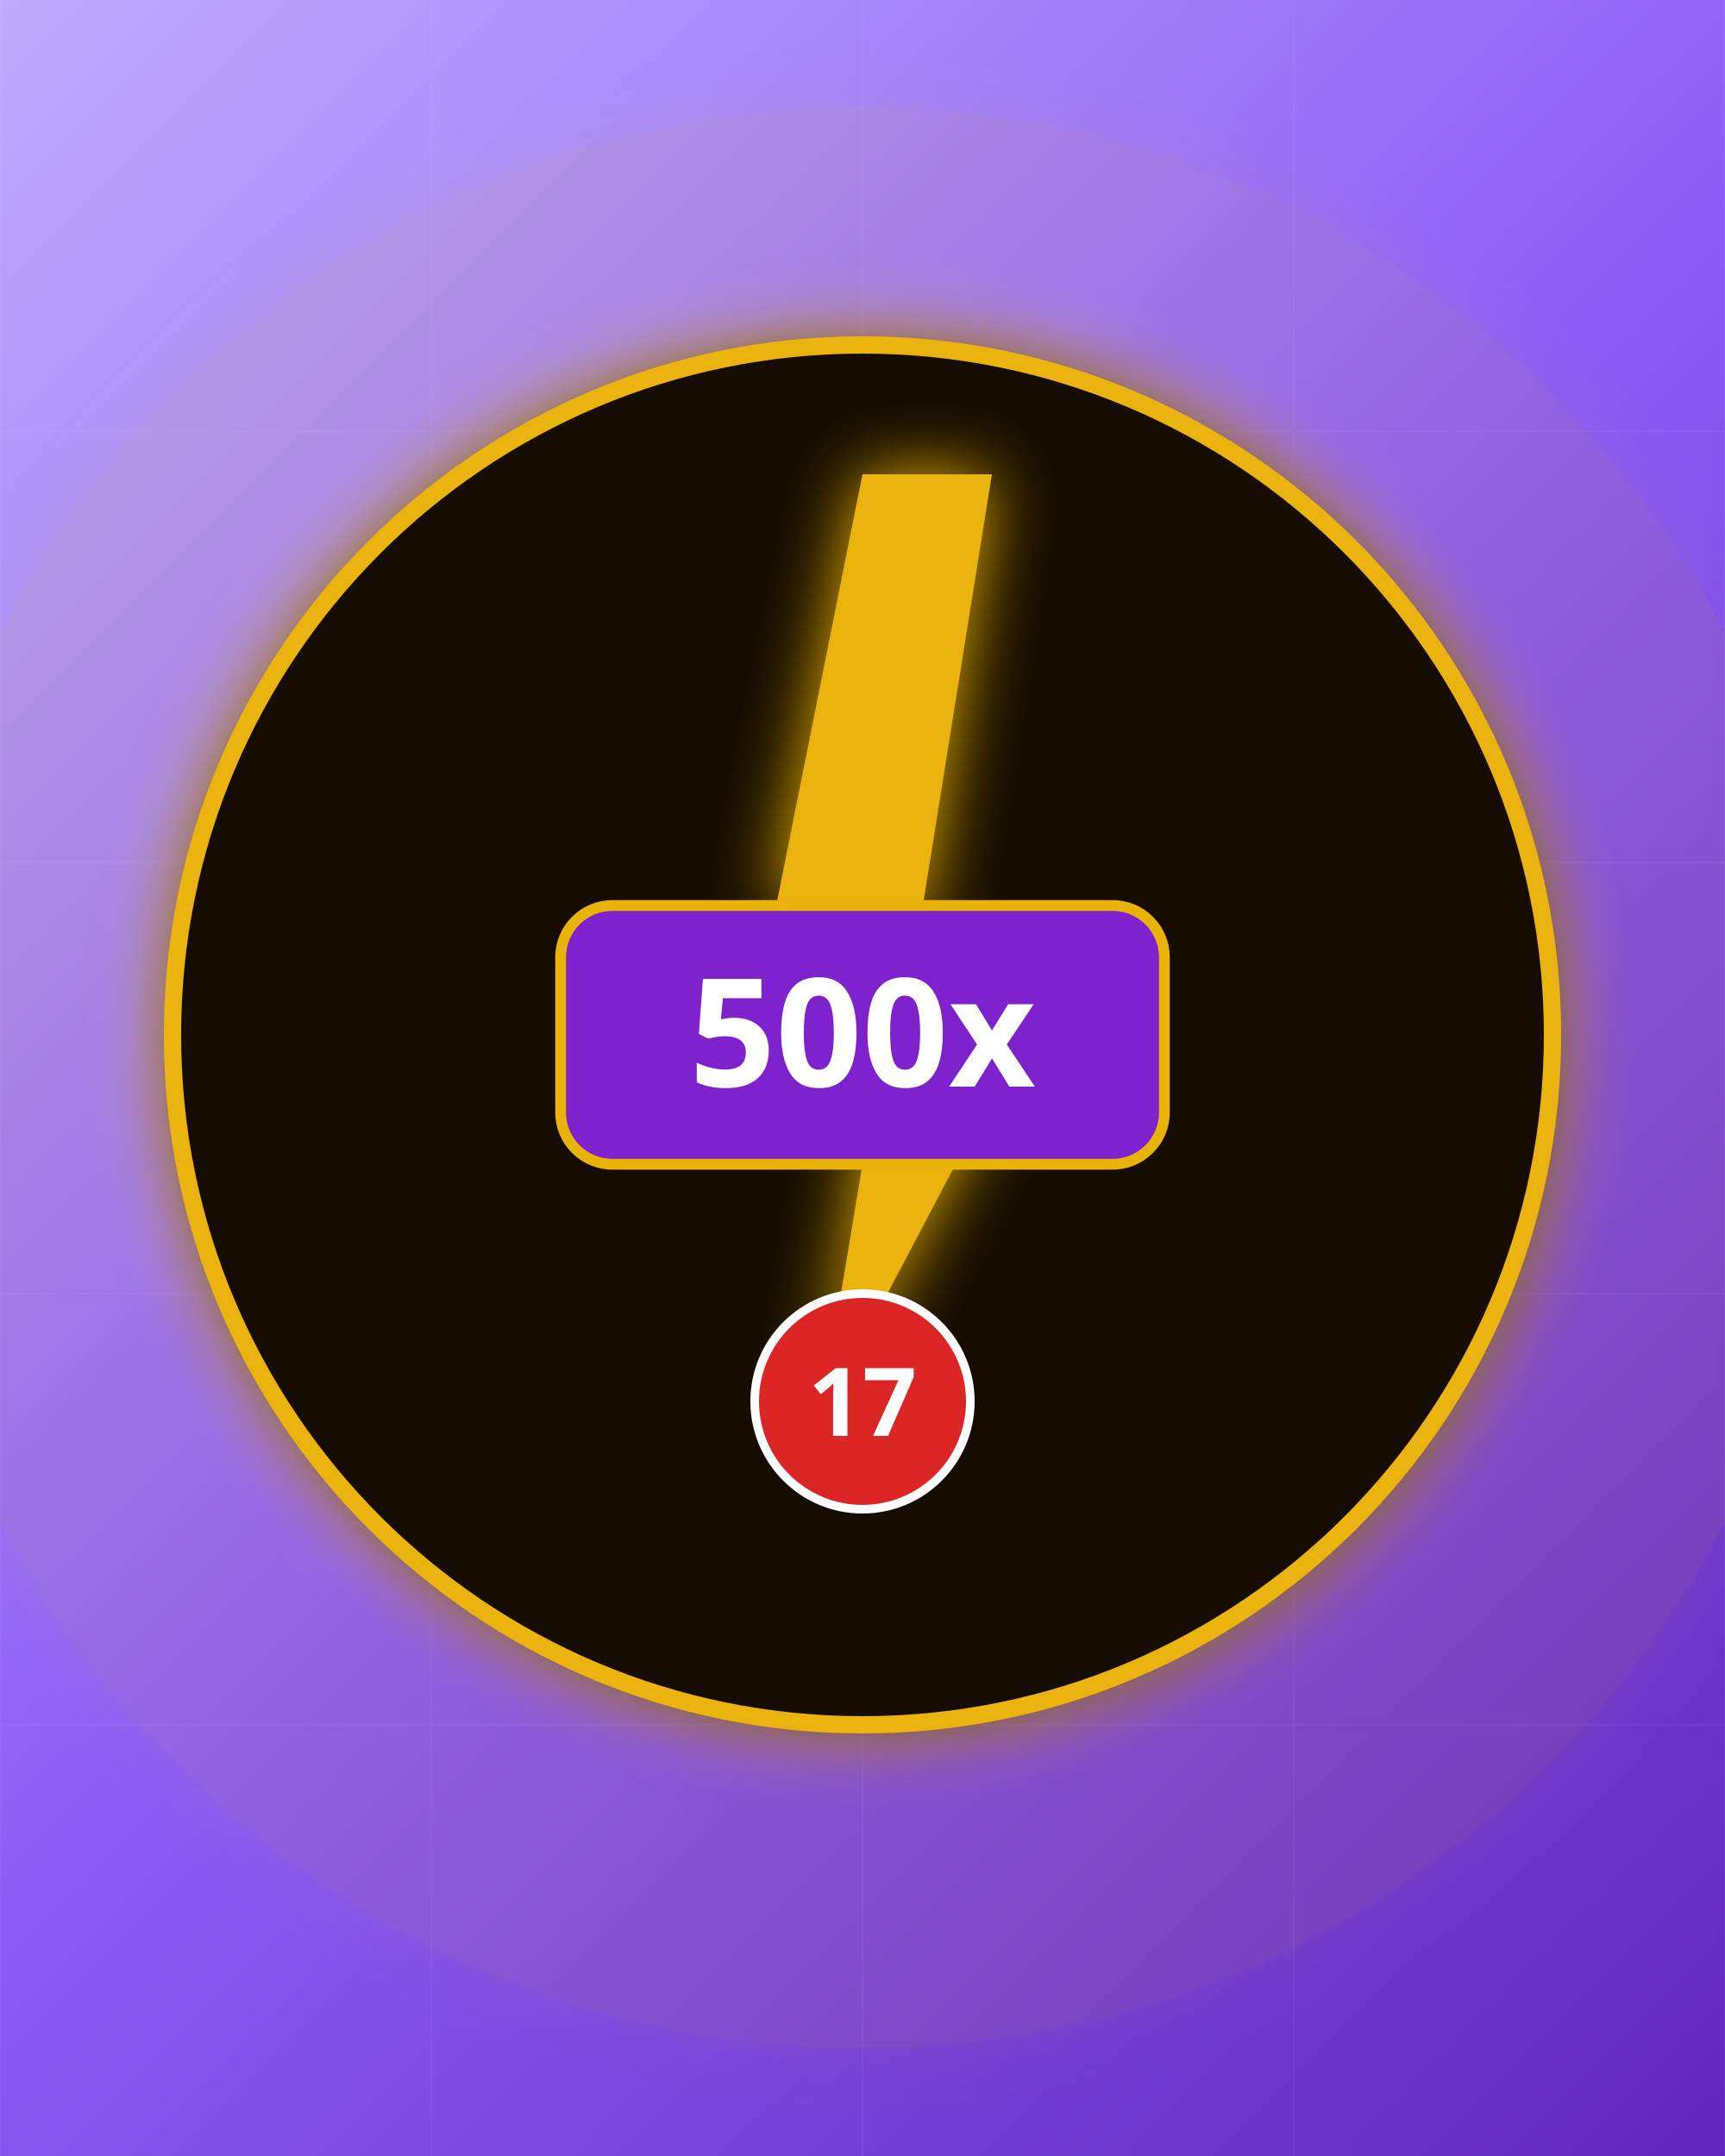
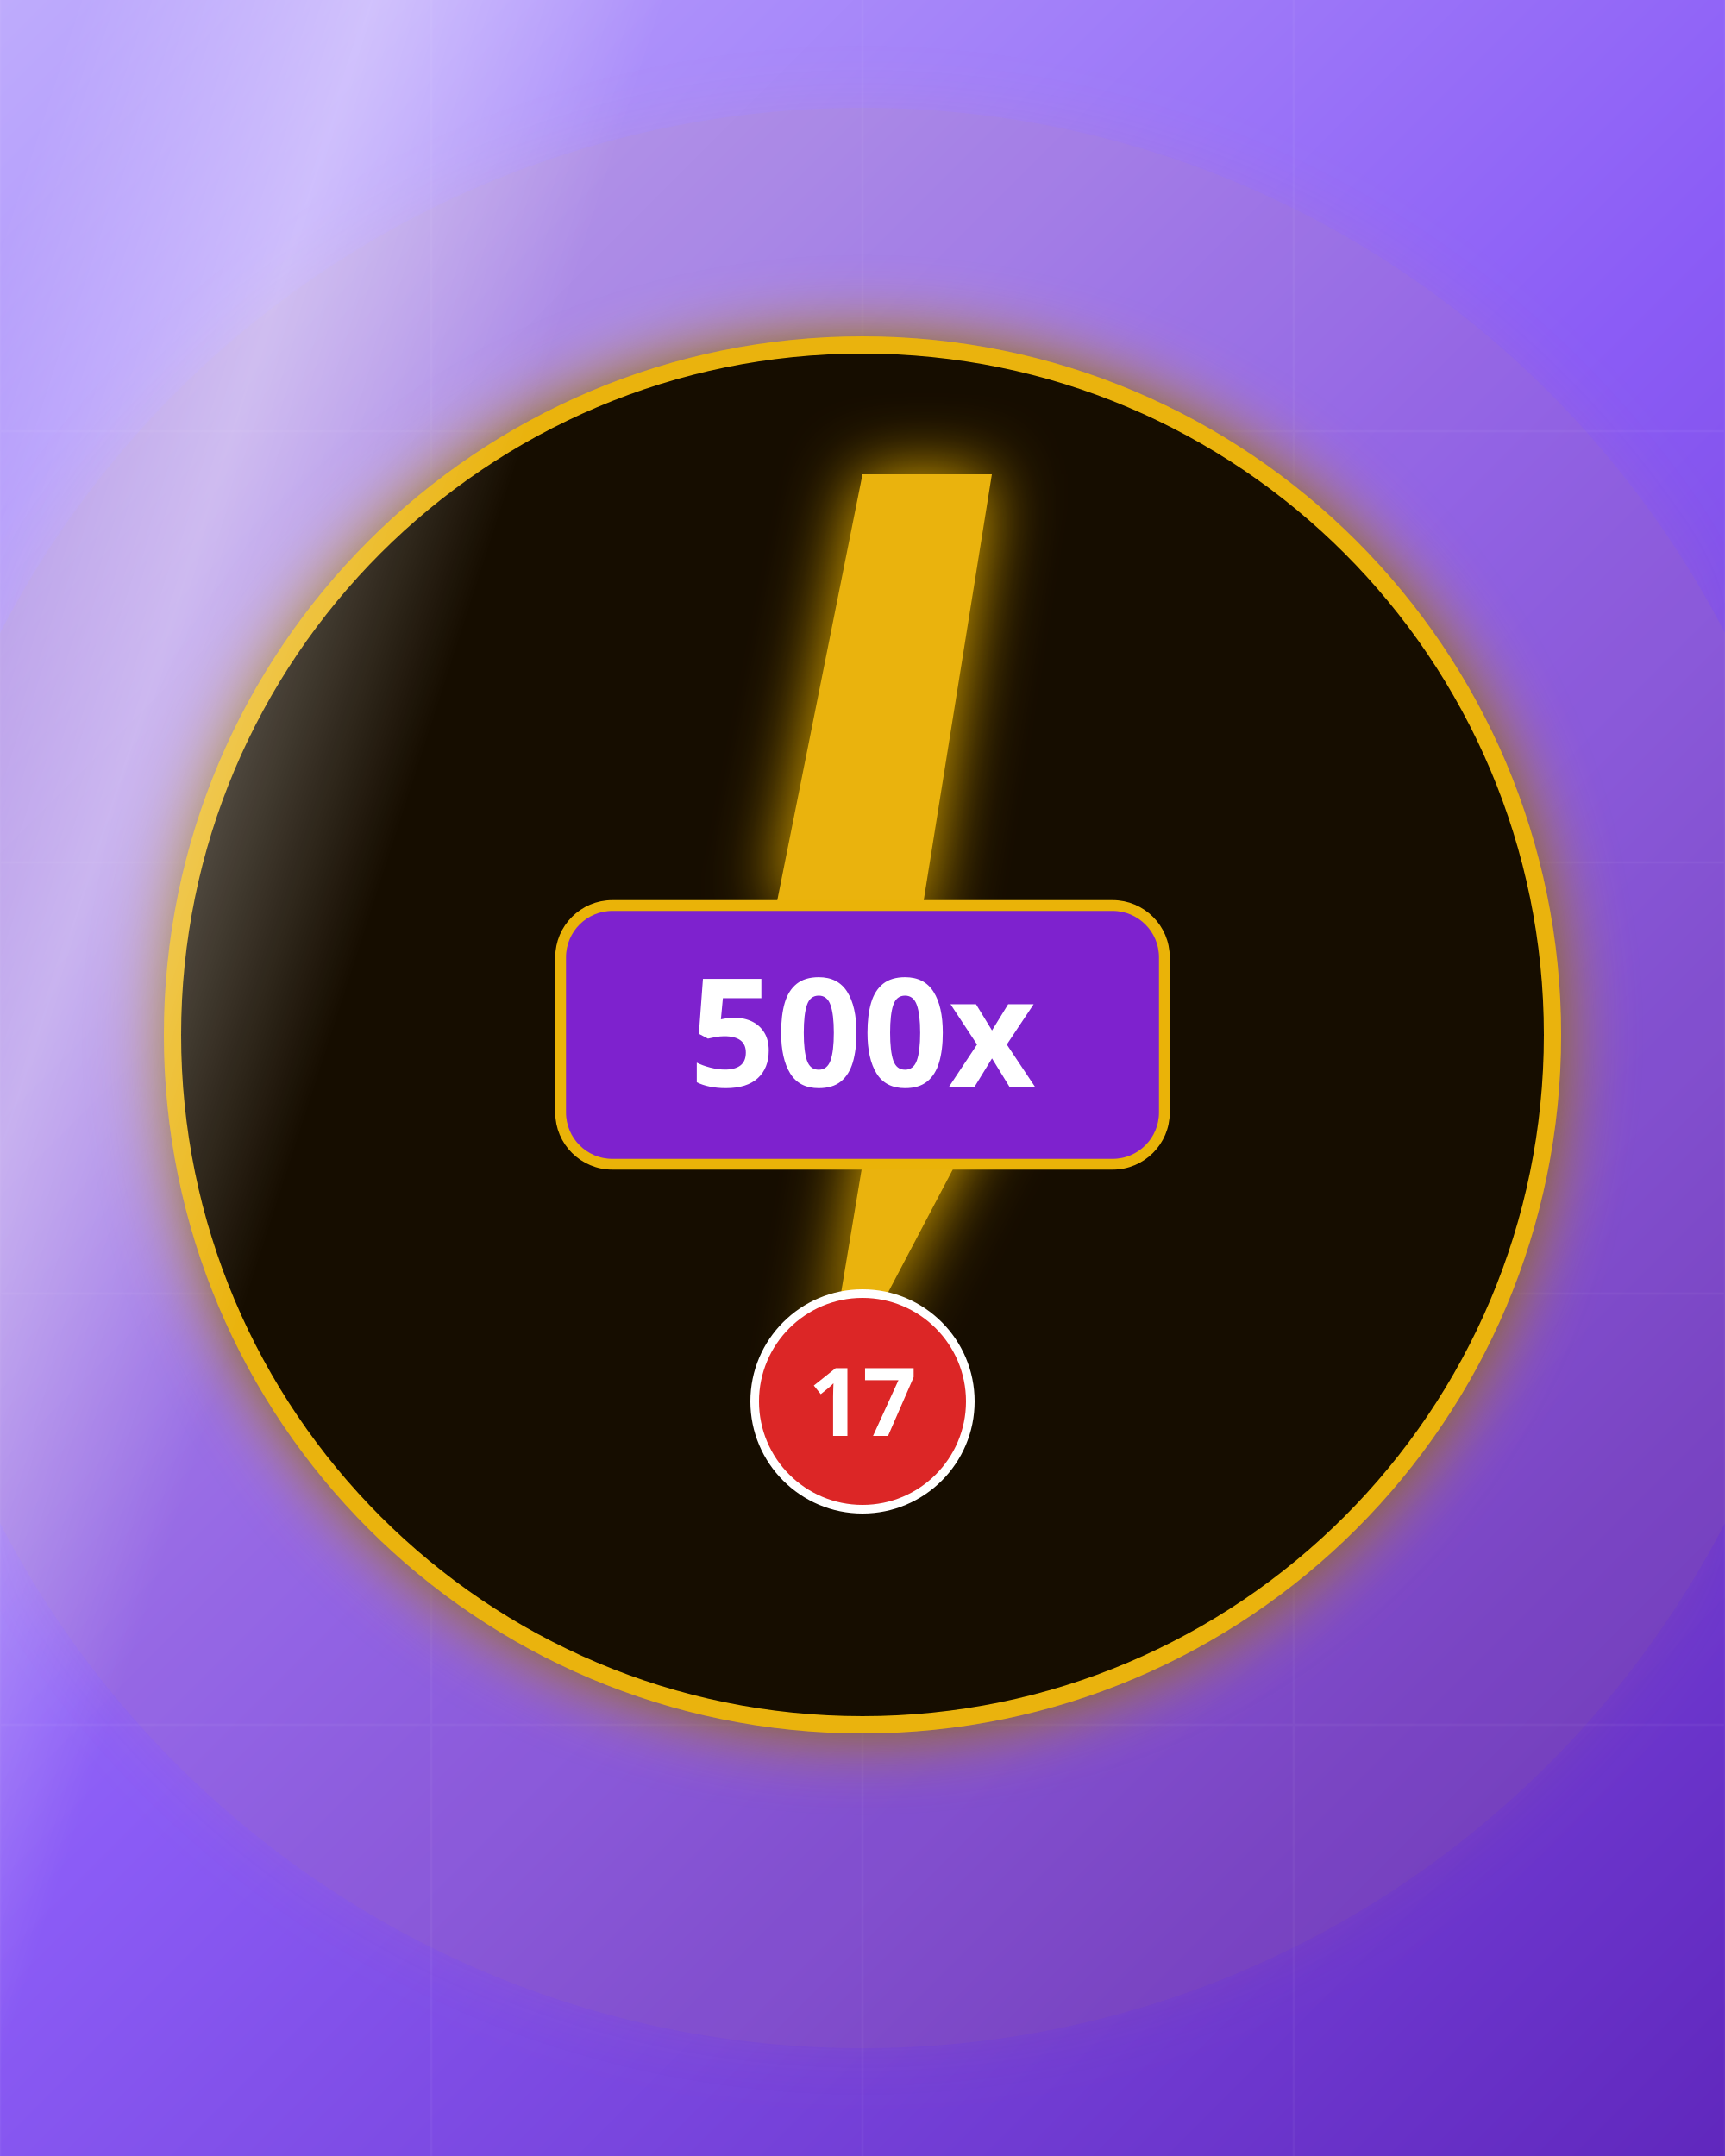
- <svg xmlns="http://www.w3.org/2000/svg" viewBox="0 0 1000 1000" width="800" height="1000" preserveAspectRatio="xMidYMid slice">
+ <svg xmlns="http://www.w3.org/2000/svg" data-wd-animated="1" viewBox="0 0 1000 1000" width="800" height="1000" preserveAspectRatio="xMidYMid slice">
+   <style>
+     .wd-float{animation:wdFloat 3.6s ease-in-out infinite}
+     .wd-float2{animation:wdFloat 4.4s ease-in-out infinite reverse}
+     .wd-spin{transform-box:fill-box;transform-origin:center;animation:wdSpin 14s linear infinite}
+     .wd-spin-fast{transform-box:fill-box;transform-origin:center;animation:wdSpin 3s linear infinite}
+     .wd-pulse{transform-box:fill-box;transform-origin:center;animation:wdPulse 2.4s ease-in-out infinite}
+     .wd-bounce{animation:wdBounce 1.8s cubic-bezier(.3,0,.4,1) infinite}
+     .wd-blink{animation:wdBlink 1.6s ease-in-out infinite}
+     .wd-glow{animation:wdGlow 3s ease-in-out infinite}
+     .wd-shine{animation:wdShine 6.5s ease-in-out infinite}
+     @keyframes wdFloat{0%,100%{transform:translateY(0)}50%{transform:translateY(-16px)}}
+     @keyframes wdSpin{to{transform:rotate(360deg)}}
+     @keyframes wdPulse{0%,100%{transform:scale(1)}50%{transform:scale(1.07)}}
+     @keyframes wdBounce{0%,100%{transform:translateY(0)}35%{transform:translateY(-38px)}55%{transform:translateY(0)}70%{transform:translateY(-12px)}85%{transform:translateY(0)}}
+     @keyframes wdBlink{0%,100%{opacity:1}50%{opacity:.3}}
+     @keyframes wdGlow{0%,100%{opacity:.08}50%{opacity:.22}}
+     @keyframes wdShine{0%{transform:translateX(-1100px)}40%,100%{transform:translateX(1600px)}}
+     @media (prefers-reduced-motion:reduce){*{animation:none!important}}
+   </style>
  <defs>
    <linearGradient id="bgGrad" x1="0%" y1="0%" x2="100%" y2="100%">
      <stop offset="0%" stop-color="#C4B5FD" />
      <stop offset="50%" stop-color="#8B5CF6" />
      <stop offset="100%" stop-color="#5B21B6" />
    </linearGradient>
    <linearGradient id="curveGlow" x1="0%" y1="0%" x2="0%" y2="100%">
      <stop offset="0%" stop-color="#EAB308" stop-opacity="0.6" />
      <stop offset="100%" stop-color="#EAB308" stop-opacity="0" />
    </linearGradient>
    <linearGradient id="goldGradient" x1="0%" y1="0%" x2="100%" y2="100%">
      <stop offset="0%" stop-color="#FFF176" />
      <stop offset="50%" stop-color="#FFD700" />
      <stop offset="100%" stop-color="#FFA000" />
    </linearGradient>
    <radialGradient id="neonCenterGlow" cx="50%" cy="50%" r="50%">
      <stop offset="0%" stop-color="#EAB308" stop-opacity="0.8" />
      <stop offset="100%" stop-color="#EAB308" stop-opacity="0.1" />
    </radialGradient>
    <radialGradient id="ballGold" cx="35%" cy="35%" r="65%">
      <stop offset="0%" stop-color="#FFF59D" />
      <stop offset="50%" stop-color="#FBC02D" />
      <stop offset="100%" stop-color="#F57F17" />
    </radialGradient>
    <radialGradient id="ballRed" cx="35%" cy="35%" r="65%">
      <stop offset="0%" stop-color="#FF8A80" />
      <stop offset="50%" stop-color="#E53935" />
      <stop offset="100%" stop-color="#B71C1C" />
    </radialGradient>
    <radialGradient id="ballGreen" cx="35%" cy="35%" r="65%">
      <stop offset="0%" stop-color="#B9F6CA" />
      <stop offset="50%" stop-color="#00E676" />
      <stop offset="100%" stop-color="#00A854" />
    </radialGradient>
    <radialGradient id="ballBlue" cx="35%" cy="35%" r="65%">
      <stop offset="0%" stop-color="#80D8FF" />
      <stop offset="50%" stop-color="#00B0FF" />
      <stop offset="100%" stop-color="#0091EA" />
    </radialGradient>
    <radialGradient id="ballPurple" cx="35%" cy="35%" r="65%">
      <stop offset="0%" stop-color="#EA80FC" />
      <stop offset="50%" stop-color="#AA00FF" />
      <stop offset="100%" stop-color="#6A0080" />
    </radialGradient>
    <filter id="dropGlow" x="-30%" y="-30%" width="160%" height="160%">
      <feGaussianBlur stdDeviation="16" result="blur" />
      <feComposite in="SourceGraphic" in2="blur" operator="over" />
    </filter>
  </defs>
  <rect width="1000" height="1000" fill="url(#bgGrad)" />
-   <circle cx="500" cy="500" r="450" fill="#EAB308" opacity="0.08" filter="url(#dropGlow)" />
+   <circle cx="500" cy="500" r="450" fill="#EAB308" opacity="0.08" filter="url(#dropGlow)" class="wd-glow" />
  <g stroke="#FFFFFF" stroke-width="1" opacity="0.04">
    <line x1="100" y1="0" x2="100" y2="1000" />
    <line x1="300" y1="0" x2="300" y2="1000" />
    <line x1="500" y1="0" x2="500" y2="1000" />
    <line x1="700" y1="0" x2="700" y2="1000" />
    <line x1="900" y1="0" x2="900" y2="1000" />
    <line x1="0" y1="200" x2="1000" y2="200" />
    <line x1="0" y1="400" x2="1000" y2="400" />
    <line x1="0" y1="600" x2="1000" y2="600" />
    <line x1="0" y1="800" x2="1000" y2="800" />
  </g>
  <g transform="translate(500, 480)">
    <circle cx="0" cy="0" r="320" fill="#170f03" stroke="#EAB308" stroke-width="8" filter="url(#dropGlow)" />
    <polygon points="0,-260 -40,-60 20,-60 -20,180 80,-10 20,-10 60,-260" fill="#EAB308" filter="url(#dropGlow)" />
    <rect x="-140" y="-60" width="280" height="120" rx="24" fill="#7E22CE" stroke="#EAB308" stroke-width="5" />
    <text x="0" y="24" font-family="'Outfit', sans-serif" font-size="70" font-weight="900" fill="#FFFFFF" text-anchor="middle">500x</text>
    <circle cx="0" cy="170" r="50" fill="#DC2626" stroke="#FFFFFF" stroke-width="4" />
    <text x="0" y="186" font-family="'Outfit', sans-serif" font-size="44" font-weight="900" fill="#FFFFFF" text-anchor="middle">17</text>
  </g>
+   <defs>
+     <linearGradient id="wdShine" x1="0" y1="0" x2="1" y2="0">
+       <stop offset="0" stop-color="#fff" stop-opacity="0" />
+       <stop offset="0.5" stop-color="#fff" stop-opacity="0.38" />
+       <stop offset="1" stop-color="#fff" stop-opacity="0" />
+     </linearGradient>
+   </defs>
+   <g transform="rotate(18 500 500)">
+     <rect class="wd-shine" style="animation-delay:0s" x="0" y="-400" width="260" height="1800" fill="url(#wdShine)" />
+   </g>
</svg>
